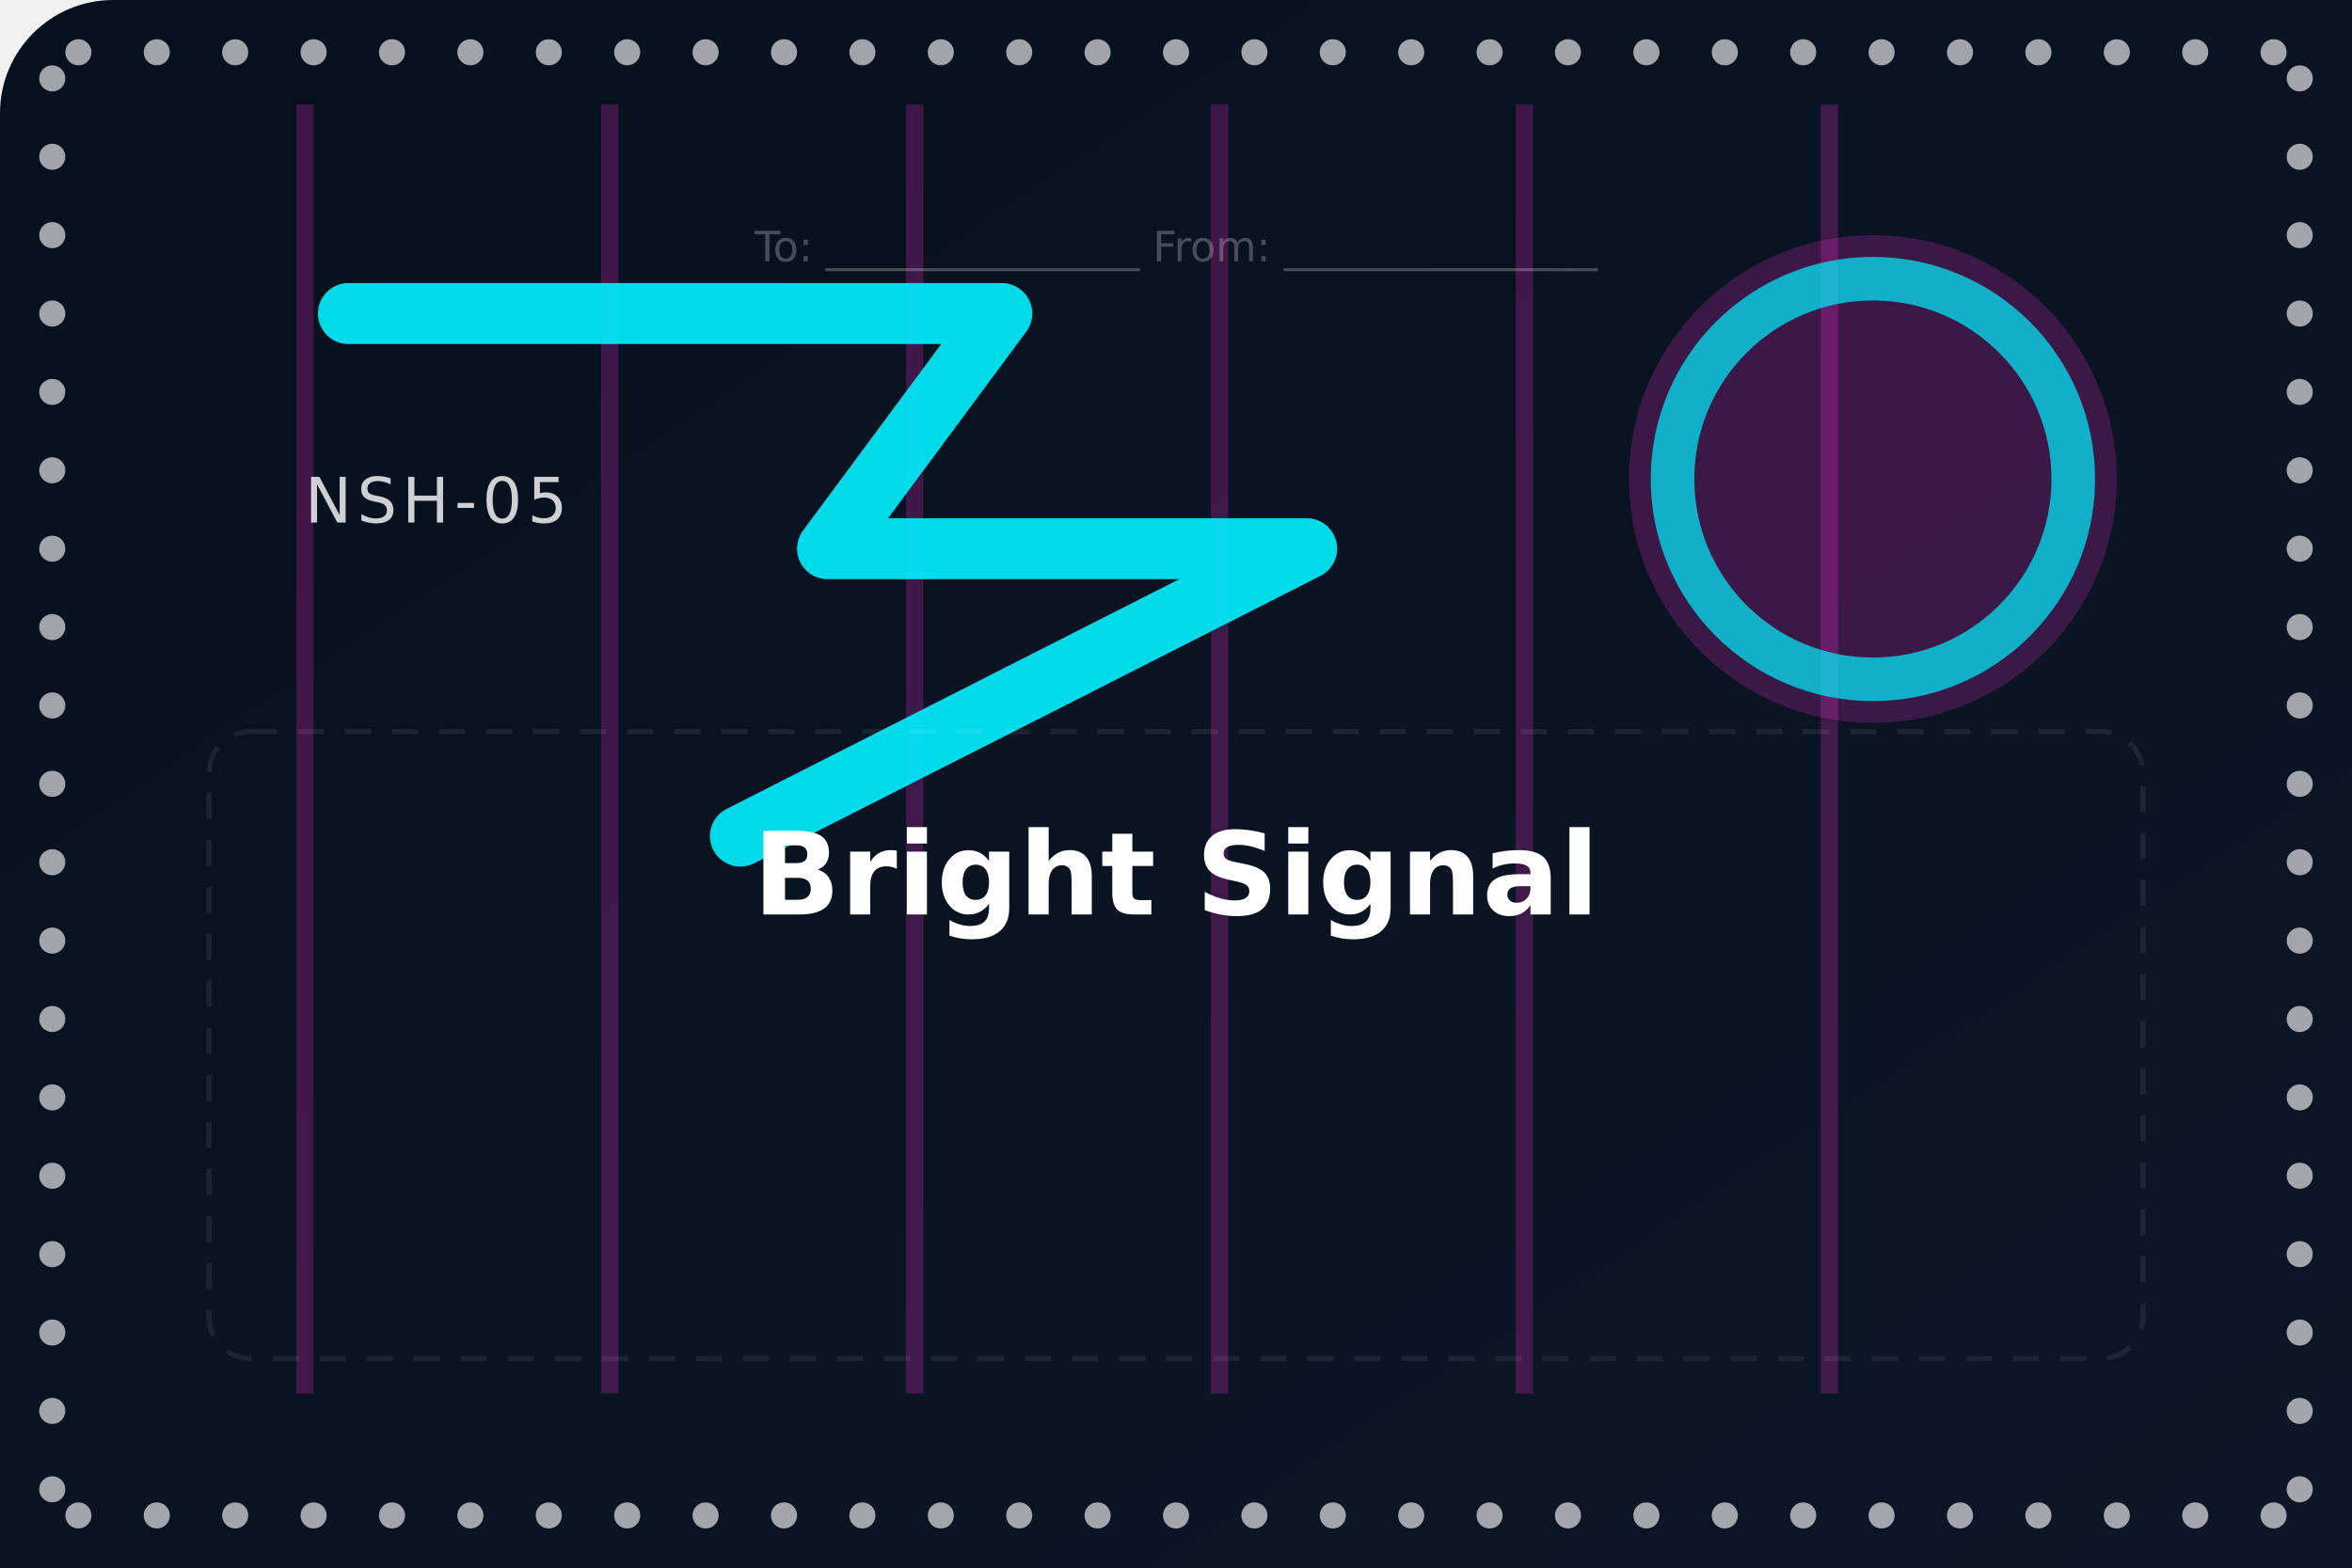
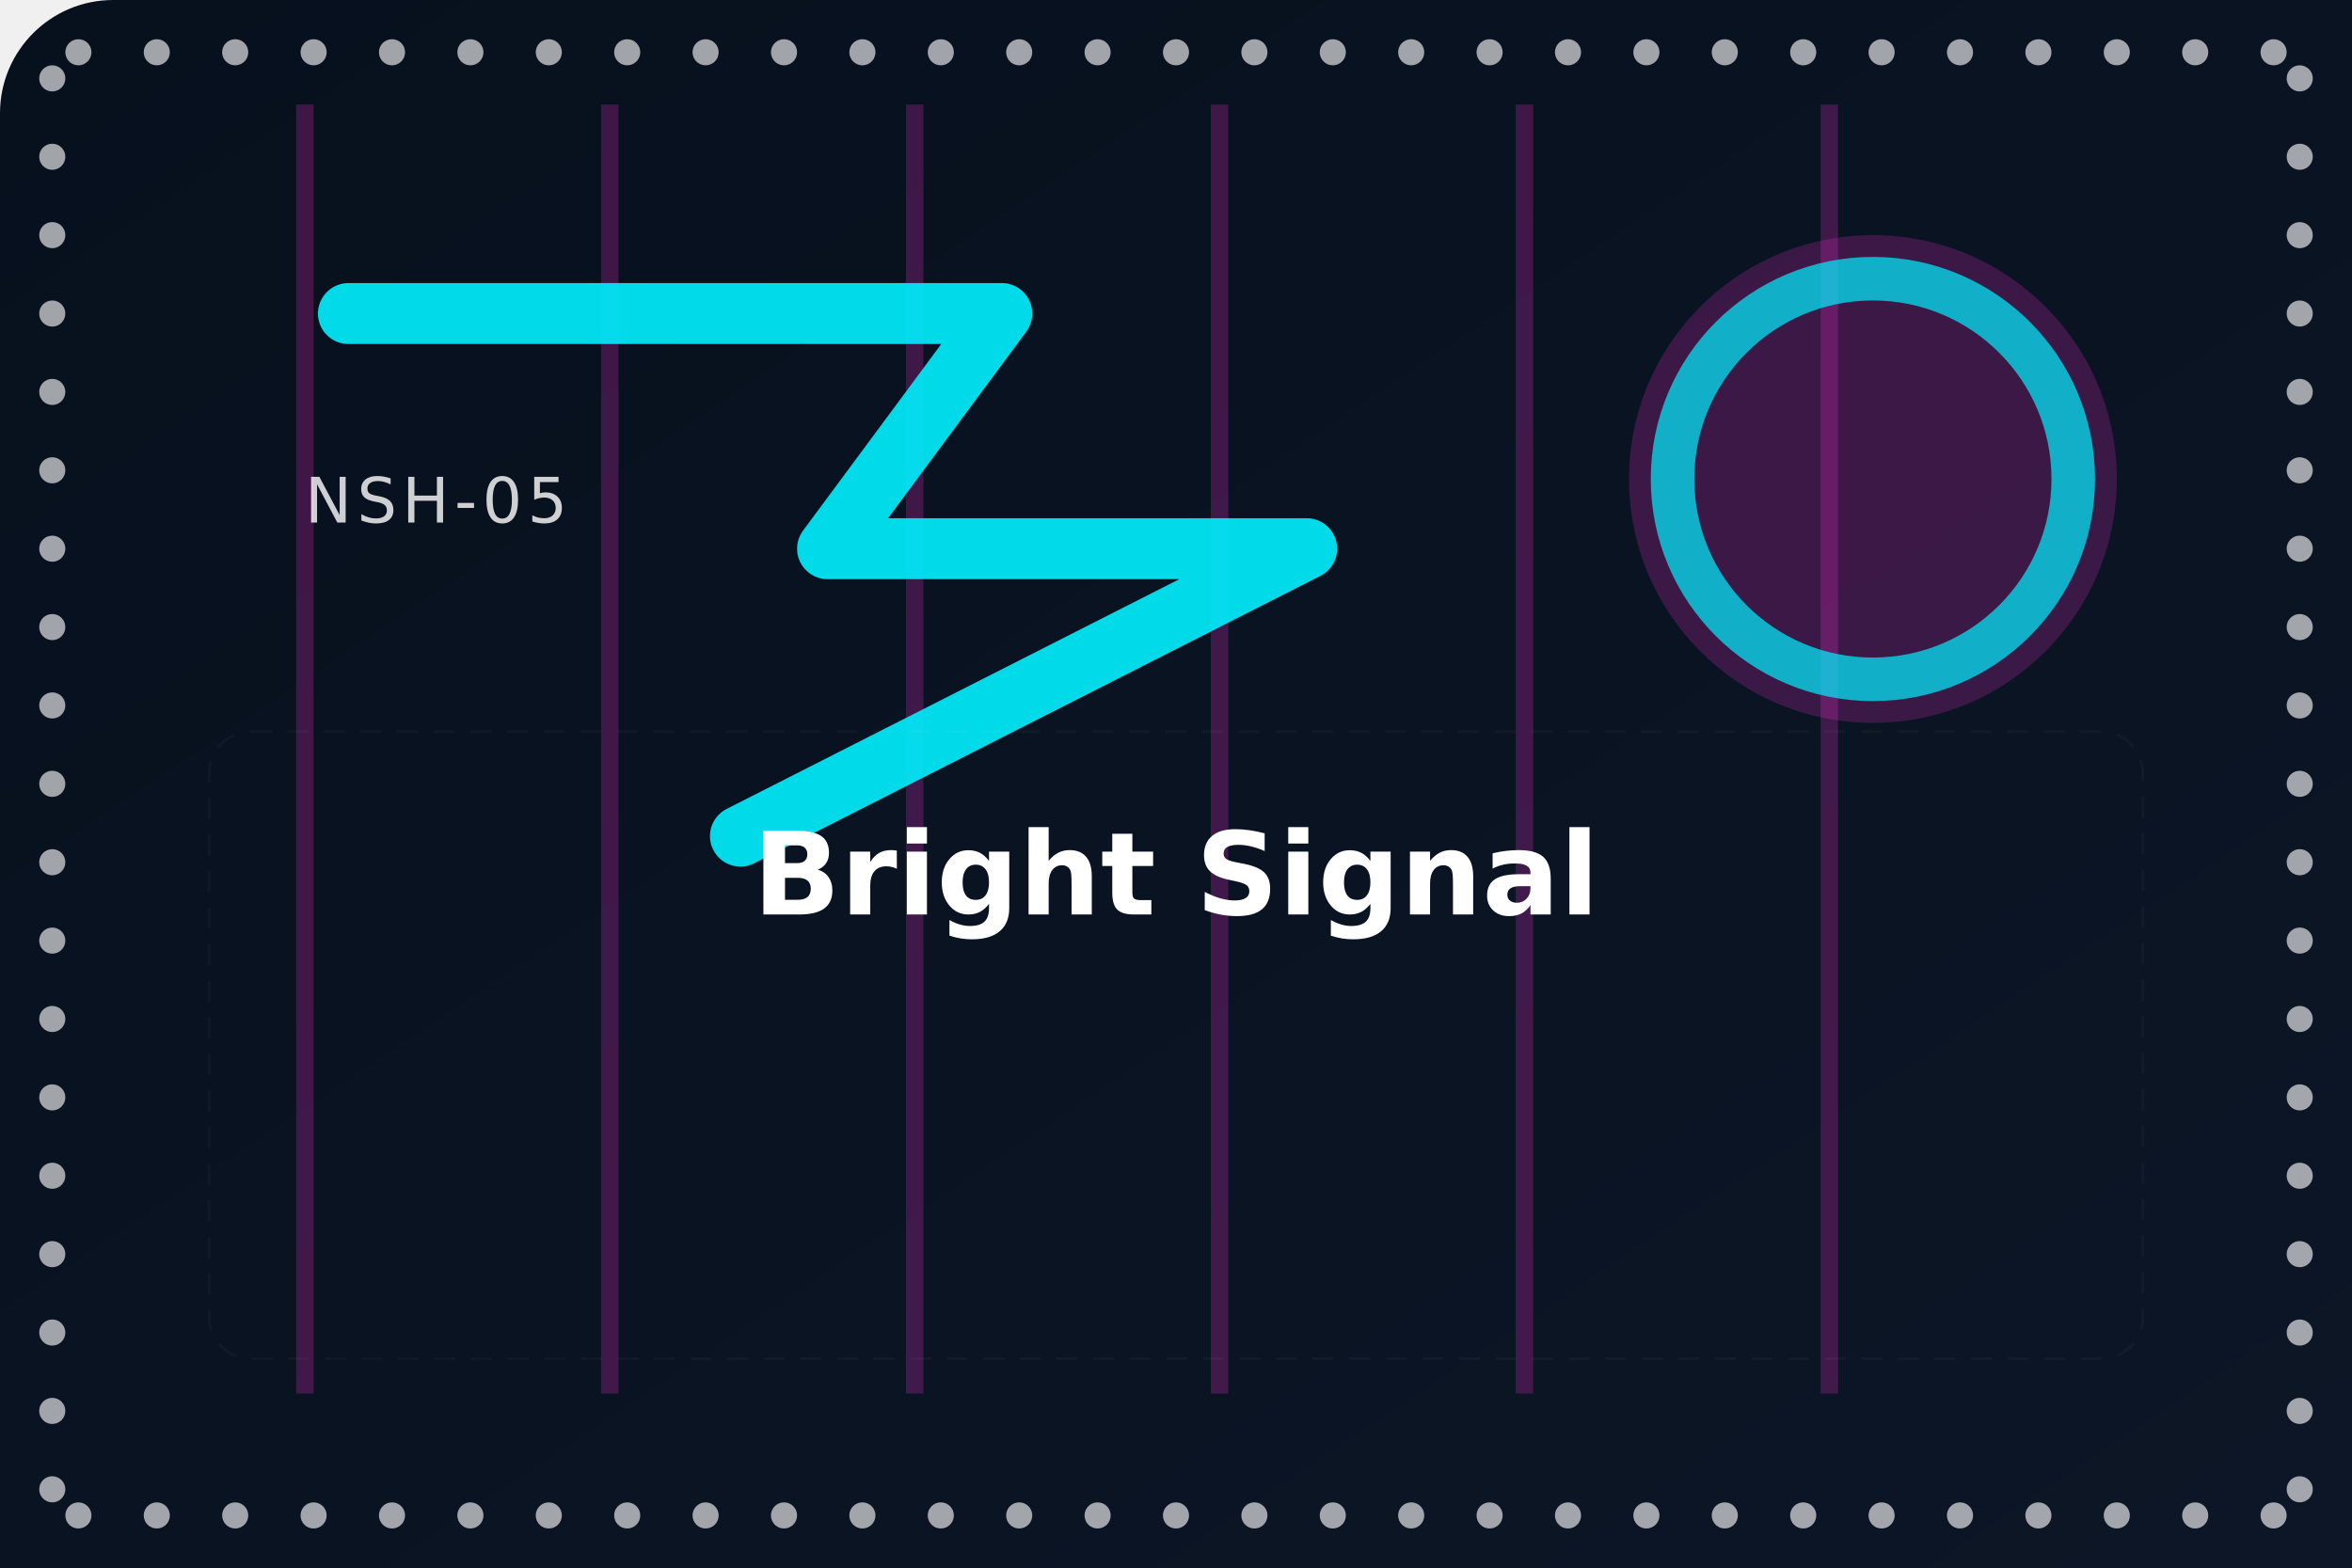
<svg xmlns="http://www.w3.org/2000/svg" width="1500" height="1000" viewBox="0 0 900 600">
  <defs>
    <linearGradient id="bg" x1="0" y1="0" x2="1" y2="1">
      <stop offset="0" stop-color="#07101d" />
      <stop offset="1" stop-color="#101a2c" />
    </linearGradient>
    <filter id="softShadow" x="-33.33" y="-33.33" width="140%" height="140%">
      <feDropShadow dx="0" dy="13.33" stdDeviation="16.67" flood-color="rgba(0,0,0,0.35)" />
    </filter>
  </defs>
  <rect x="0" y="0" width="1500" height="1000" rx="43.33" fill="url(#bg)" />
  <g opacity="0.95">
    <circle cx="30" cy="20" r="5" fill="rgba(255,255,255,0.65)" />
    <circle cx="30" cy="580" r="5" fill="rgba(255,255,255,0.65)" />
    <circle cx="60" cy="20" r="5" fill="rgba(255,255,255,0.65)" />
    <circle cx="60" cy="580" r="5" fill="rgba(255,255,255,0.65)" />
    <circle cx="90" cy="20" r="5" fill="rgba(255,255,255,0.65)" />
    <circle cx="90" cy="580" r="5" fill="rgba(255,255,255,0.65)" />
    <circle cx="120" cy="20" r="5" fill="rgba(255,255,255,0.65)" />
    <circle cx="120" cy="580" r="5" fill="rgba(255,255,255,0.65)" />
    <circle cx="150" cy="20" r="5" fill="rgba(255,255,255,0.65)" />
    <circle cx="150" cy="580" r="5" fill="rgba(255,255,255,0.65)" />
    <circle cx="180" cy="20" r="5" fill="rgba(255,255,255,0.65)" />
    <circle cx="180" cy="580" r="5" fill="rgba(255,255,255,0.65)" />
    <circle cx="210" cy="20" r="5" fill="rgba(255,255,255,0.65)" />
    <circle cx="210" cy="580" r="5" fill="rgba(255,255,255,0.65)" />
    <circle cx="240" cy="20" r="5" fill="rgba(255,255,255,0.65)" />
    <circle cx="240" cy="580" r="5" fill="rgba(255,255,255,0.65)" />
    <circle cx="270" cy="20" r="5" fill="rgba(255,255,255,0.65)" />
    <circle cx="270" cy="580" r="5" fill="rgba(255,255,255,0.65)" />
    <circle cx="300" cy="20" r="5" fill="rgba(255,255,255,0.65)" />
    <circle cx="300" cy="580" r="5" fill="rgba(255,255,255,0.65)" />
    <circle cx="330" cy="20" r="5" fill="rgba(255,255,255,0.65)" />
    <circle cx="330" cy="580" r="5" fill="rgba(255,255,255,0.65)" />
    <circle cx="360" cy="20" r="5" fill="rgba(255,255,255,0.65)" />
    <circle cx="360" cy="580" r="5" fill="rgba(255,255,255,0.65)" />
    <circle cx="390" cy="20" r="5" fill="rgba(255,255,255,0.65)" />
    <circle cx="390" cy="580" r="5" fill="rgba(255,255,255,0.65)" />
    <circle cx="420" cy="20" r="5" fill="rgba(255,255,255,0.65)" />
    <circle cx="420" cy="580" r="5" fill="rgba(255,255,255,0.65)" />
    <circle cx="450" cy="20" r="5" fill="rgba(255,255,255,0.65)" />
    <circle cx="450" cy="580" r="5" fill="rgba(255,255,255,0.65)" />
    <circle cx="480" cy="20" r="5" fill="rgba(255,255,255,0.65)" />
    <circle cx="480" cy="580" r="5" fill="rgba(255,255,255,0.65)" />
    <circle cx="510" cy="20" r="5" fill="rgba(255,255,255,0.65)" />
    <circle cx="510" cy="580" r="5" fill="rgba(255,255,255,0.65)" />
    <circle cx="540" cy="20" r="5" fill="rgba(255,255,255,0.65)" />
    <circle cx="540" cy="580" r="5" fill="rgba(255,255,255,0.65)" />
    <circle cx="570" cy="20" r="5" fill="rgba(255,255,255,0.65)" />
    <circle cx="570" cy="580" r="5" fill="rgba(255,255,255,0.65)" />
    <circle cx="600" cy="20" r="5" fill="rgba(255,255,255,0.65)" />
    <circle cx="600" cy="580" r="5" fill="rgba(255,255,255,0.65)" />
    <circle cx="630" cy="20" r="5" fill="rgba(255,255,255,0.65)" />
    <circle cx="630" cy="580" r="5" fill="rgba(255,255,255,0.65)" />
    <circle cx="660" cy="20" r="5" fill="rgba(255,255,255,0.65)" />
    <circle cx="660" cy="580" r="5" fill="rgba(255,255,255,0.65)" />
    <circle cx="690" cy="20" r="5" fill="rgba(255,255,255,0.65)" />
    <circle cx="690" cy="580" r="5" fill="rgba(255,255,255,0.65)" />
    <circle cx="720" cy="20" r="5" fill="rgba(255,255,255,0.65)" />
    <circle cx="720" cy="580" r="5" fill="rgba(255,255,255,0.65)" />
    <circle cx="750" cy="20" r="5" fill="rgba(255,255,255,0.65)" />
    <circle cx="750" cy="580" r="5" fill="rgba(255,255,255,0.65)" />
    <circle cx="780" cy="20" r="5" fill="rgba(255,255,255,0.65)" />
    <circle cx="780" cy="580" r="5" fill="rgba(255,255,255,0.65)" />
    <circle cx="810" cy="20" r="5" fill="rgba(255,255,255,0.65)" />
    <circle cx="810" cy="580" r="5" fill="rgba(255,255,255,0.65)" />
    <circle cx="840" cy="20" r="5" fill="rgba(255,255,255,0.65)" />
    <circle cx="840" cy="580" r="5" fill="rgba(255,255,255,0.65)" />
    <circle cx="870" cy="20" r="5" fill="rgba(255,255,255,0.65)" />
    <circle cx="870" cy="580" r="5" fill="rgba(255,255,255,0.65)" />
    <circle cx="20" cy="30" r="5" fill="rgba(255,255,255,0.65)" />
    <circle cx="880" cy="30" r="5" fill="rgba(255,255,255,0.65)" />
    <circle cx="20" cy="60" r="5" fill="rgba(255,255,255,0.65)" />
    <circle cx="880" cy="60" r="5" fill="rgba(255,255,255,0.65)" />
    <circle cx="20" cy="90" r="5" fill="rgba(255,255,255,0.65)" />
    <circle cx="880" cy="90" r="5" fill="rgba(255,255,255,0.65)" />
    <circle cx="20" cy="120" r="5" fill="rgba(255,255,255,0.65)" />
    <circle cx="880" cy="120" r="5" fill="rgba(255,255,255,0.65)" />
    <circle cx="20" cy="150" r="5" fill="rgba(255,255,255,0.65)" />
    <circle cx="880" cy="150" r="5" fill="rgba(255,255,255,0.65)" />
    <circle cx="20" cy="180" r="5" fill="rgba(255,255,255,0.65)" />
    <circle cx="880" cy="180" r="5" fill="rgba(255,255,255,0.65)" />
    <circle cx="20" cy="210" r="5" fill="rgba(255,255,255,0.65)" />
    <circle cx="880" cy="210" r="5" fill="rgba(255,255,255,0.65)" />
    <circle cx="20" cy="240" r="5" fill="rgba(255,255,255,0.65)" />
    <circle cx="880" cy="240" r="5" fill="rgba(255,255,255,0.65)" />
    <circle cx="20" cy="270" r="5" fill="rgba(255,255,255,0.65)" />
    <circle cx="880" cy="270" r="5" fill="rgba(255,255,255,0.65)" />
    <circle cx="20" cy="300" r="5" fill="rgba(255,255,255,0.65)" />
    <circle cx="880" cy="300" r="5" fill="rgba(255,255,255,0.65)" />
    <circle cx="20" cy="330" r="5" fill="rgba(255,255,255,0.65)" />
    <circle cx="880" cy="330" r="5" fill="rgba(255,255,255,0.65)" />
    <circle cx="20" cy="360" r="5" fill="rgba(255,255,255,0.65)" />
    <circle cx="880" cy="360" r="5" fill="rgba(255,255,255,0.65)" />
    <circle cx="20" cy="390" r="5" fill="rgba(255,255,255,0.65)" />
    <circle cx="880" cy="390" r="5" fill="rgba(255,255,255,0.65)" />
    <circle cx="20" cy="420" r="5" fill="rgba(255,255,255,0.65)" />
    <circle cx="880" cy="420" r="5" fill="rgba(255,255,255,0.65)" />
    <circle cx="20" cy="450" r="5" fill="rgba(255,255,255,0.65)" />
    <circle cx="880" cy="450" r="5" fill="rgba(255,255,255,0.65)" />
    <circle cx="20" cy="480" r="5" fill="rgba(255,255,255,0.65)" />
    <circle cx="880" cy="480" r="5" fill="rgba(255,255,255,0.65)" />
    <circle cx="20" cy="510" r="5" fill="rgba(255,255,255,0.65)" />
    <circle cx="880" cy="510" r="5" fill="rgba(255,255,255,0.65)" />
    <circle cx="20" cy="540" r="5" fill="rgba(255,255,255,0.65)" />
    <circle cx="880" cy="540" r="5" fill="rgba(255,255,255,0.65)" />
    <circle cx="20" cy="570" r="5" fill="rgba(255,255,255,0.65)" />
    <circle cx="880" cy="570" r="5" fill="rgba(255,255,255,0.65)" />
  </g>
  <g>
    <path d="M116.67 40 V533.33" stroke="#ff2fd6" stroke-opacity="0.22" stroke-width="6.67" />
    <path d="M233.33 40 V533.33" stroke="#ff2fd6" stroke-opacity="0.22" stroke-width="6.67" />
    <path d="M350 40 V533.33" stroke="#ff2fd6" stroke-opacity="0.22" stroke-width="6.67" />
    <path d="M466.67 40 V533.33" stroke="#ff2fd6" stroke-opacity="0.22" stroke-width="6.67" />
    <path d="M583.33 40 V533.33" stroke="#ff2fd6" stroke-opacity="0.22" stroke-width="6.67" />
    <path d="M700 40 V533.33" stroke="#ff2fd6" stroke-opacity="0.22" stroke-width="6.67" />
    <path d="M133.33 120 L383.33 120 L316.67 210 L500 210 L283.33 320" fill="none" stroke="#00f0ff" stroke-width="23.33" stroke-linecap="round" stroke-linejoin="round" opacity="0.9" />
    <circle cx="716.67" cy="183.33" r="93.33" fill="#ff2fd6" opacity="0.20" />
    <circle cx="716.67" cy="183.33" r="76.67" fill="none" stroke="#00f0ff" stroke-width="16.67" opacity="0.7" />
  </g>
  <g filter="url(#softShadow)">
    <rect x="73.33" y="86.67" width="753.33" height="426.67" rx="36.67" fill="rgba(0,0,0,0.22)" stroke="rgba(255,255,255,0.22)" stroke-width="3.33" />
  </g>
  <text x="116.67" y="200" font-family="DejaVu Sans, Arial, sans-serif" font-size="24" fill="rgba(255,255,255,0.80)" letter-spacing="2">NSH-05</text>
  <text x="450" y="350" text-anchor="middle" font-family="DejaVu Sans, Arial, sans-serif" font-size="44" font-weight="700" fill="#ffffff">Bright Signal</text>
-   <g id="zone-tofrom" opacity="0.5">
-     <text x="450" y="100" text-anchor="middle" font-family="DejaVu Sans, Arial, sans-serif" font-size="16" fill="rgba(255,255,255,0.5)">To: _______________   From: _______________</text>
+   <g id="zone-tofrom" visibility="hidden" aria-hidden="true">
+     <text x="450" y="100" text-anchor="middle">To: ___   From: ___</text>
  </g>
-   <g id="zone-message" opacity="0.35">
-     <rect x="80" y="280" width="740" height="240" rx="16" fill="none" stroke="rgba(255,255,255,0.2)" stroke-width="2" stroke-dasharray="10 8" />
+   <g id="zone-message" opacity="0.2" aria-hidden="true">
+     <rect x="80" y="280" width="740" height="240" rx="16" fill="none" stroke="rgba(255,255,255,0.15)" stroke-width="1" stroke-dasharray="8 6" />
  </g>
</svg>
